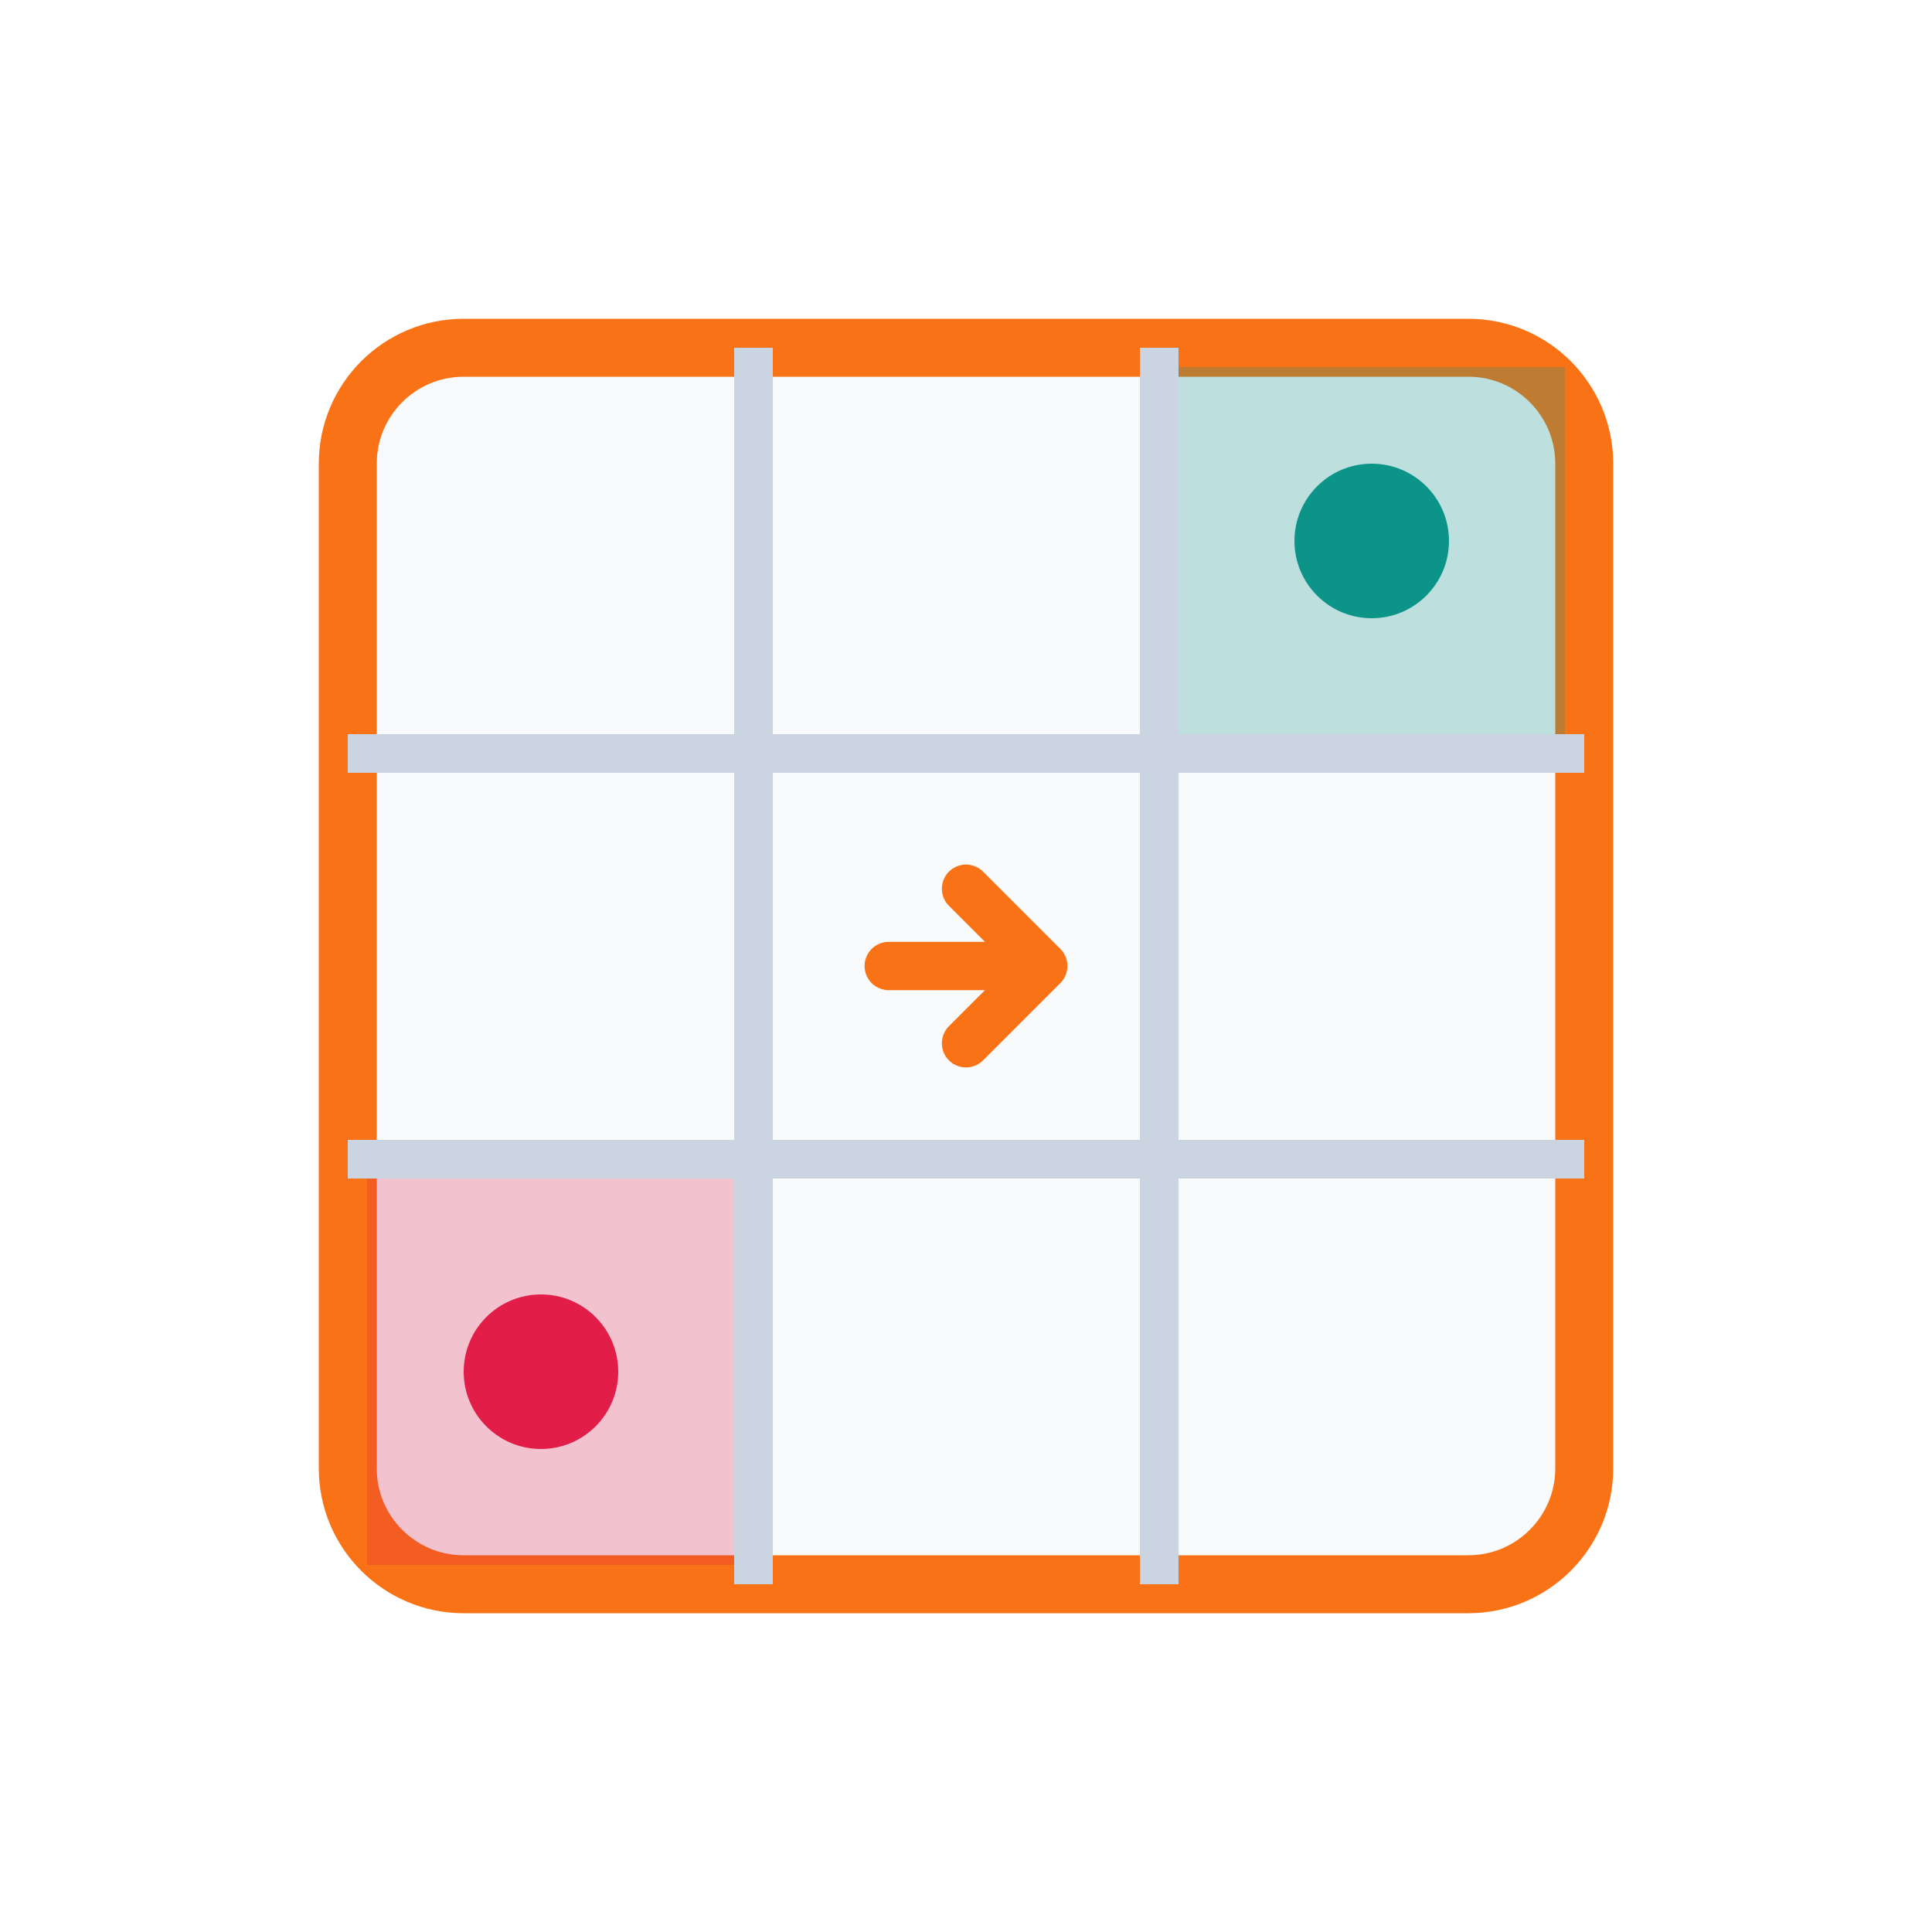
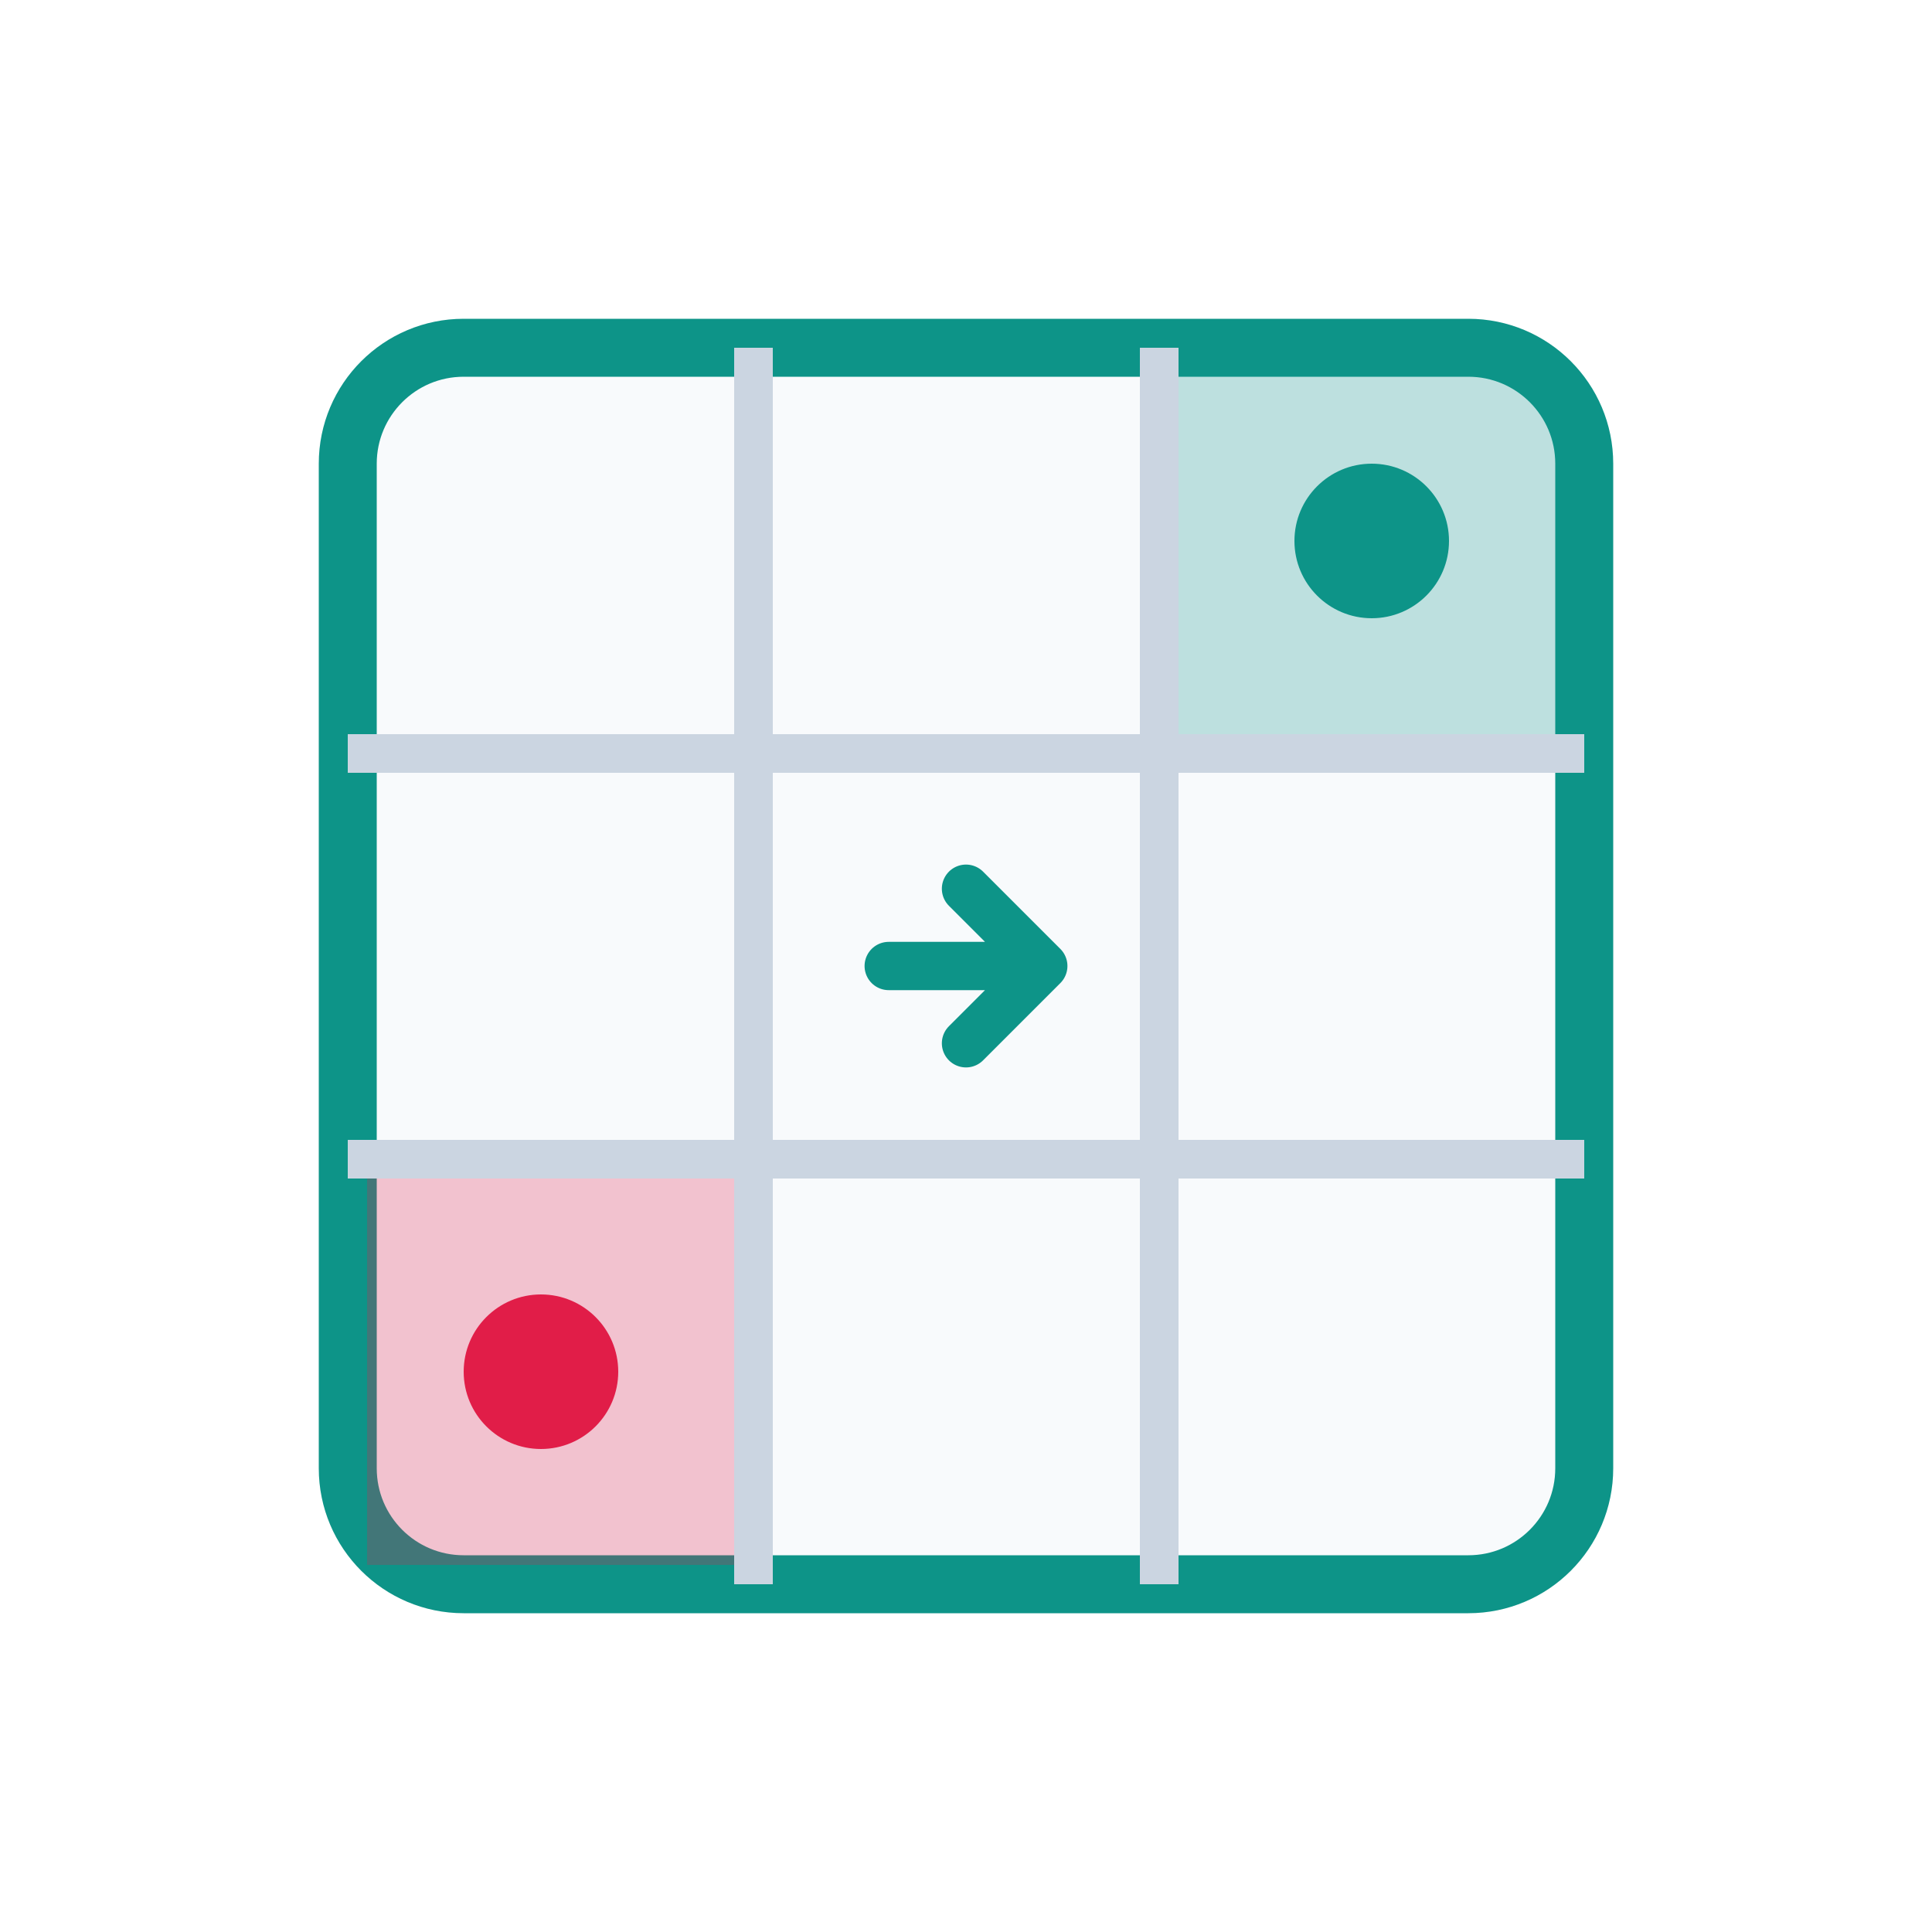
<svg xmlns="http://www.w3.org/2000/svg" viewBox="0 0 100 100" width="100" height="100">
-   <rect x="18" y="18" width="64" height="64" rx="6" fill="#f8fafc" stroke="#f97316" stroke-width="3" />
+   <rect x="18" y="18" width="64" height="64" rx="6" fill="#f8fafc" stroke="#0D9488" stroke-width="3" />
  <line x1="39" y1="18" x2="39" y2="82" stroke="#cbd5e1" stroke-width="2" />
  <line x1="60" y1="18" x2="60" y2="82" stroke="#cbd5e1" stroke-width="2" />
  <line x1="18" y1="39" x2="82" y2="39" stroke="#cbd5e1" stroke-width="2" />
  <line x1="18" y1="60" x2="82" y2="60" stroke="#cbd5e1" stroke-width="2" />
-   <rect x="61" y="19" width="20" height="19" fill="#0d9488" fill-opacity="0.25" />
-   <circle cx="71" cy="28" r="4" fill="#0d9488" />
-   <rect x="19" y="61" width="19" height="20" fill="#e11d48" fill-opacity="0.25" />
-   <circle cx="28" cy="71" r="4" fill="#e11d48" />
-   <path d="M 46 50 L 54 50 M 50 46 L 54 50 L 50 54" fill="none" stroke="#f97316" stroke-width="2.5" stroke-linecap="round" stroke-linejoin="round" />
+   <rect x="61" y="19" width="20" height="19" fill="#0D9488" fill-opacity="0.25" />
+   <circle cx="71" cy="28" r="4" fill="#0D9488" />
+   <rect x="19" y="61" width="19" height="20" fill="#E11D48" fill-opacity="0.25" />
+   <circle cx="28" cy="71" r="4" fill="#E11D48" />
+   <path d="M 46 50 L 54 50 M 50 46 L 54 50 L 50 54" fill="none" stroke="#0D9488" stroke-width="2.5" stroke-linecap="round" stroke-linejoin="round" />
</svg>
